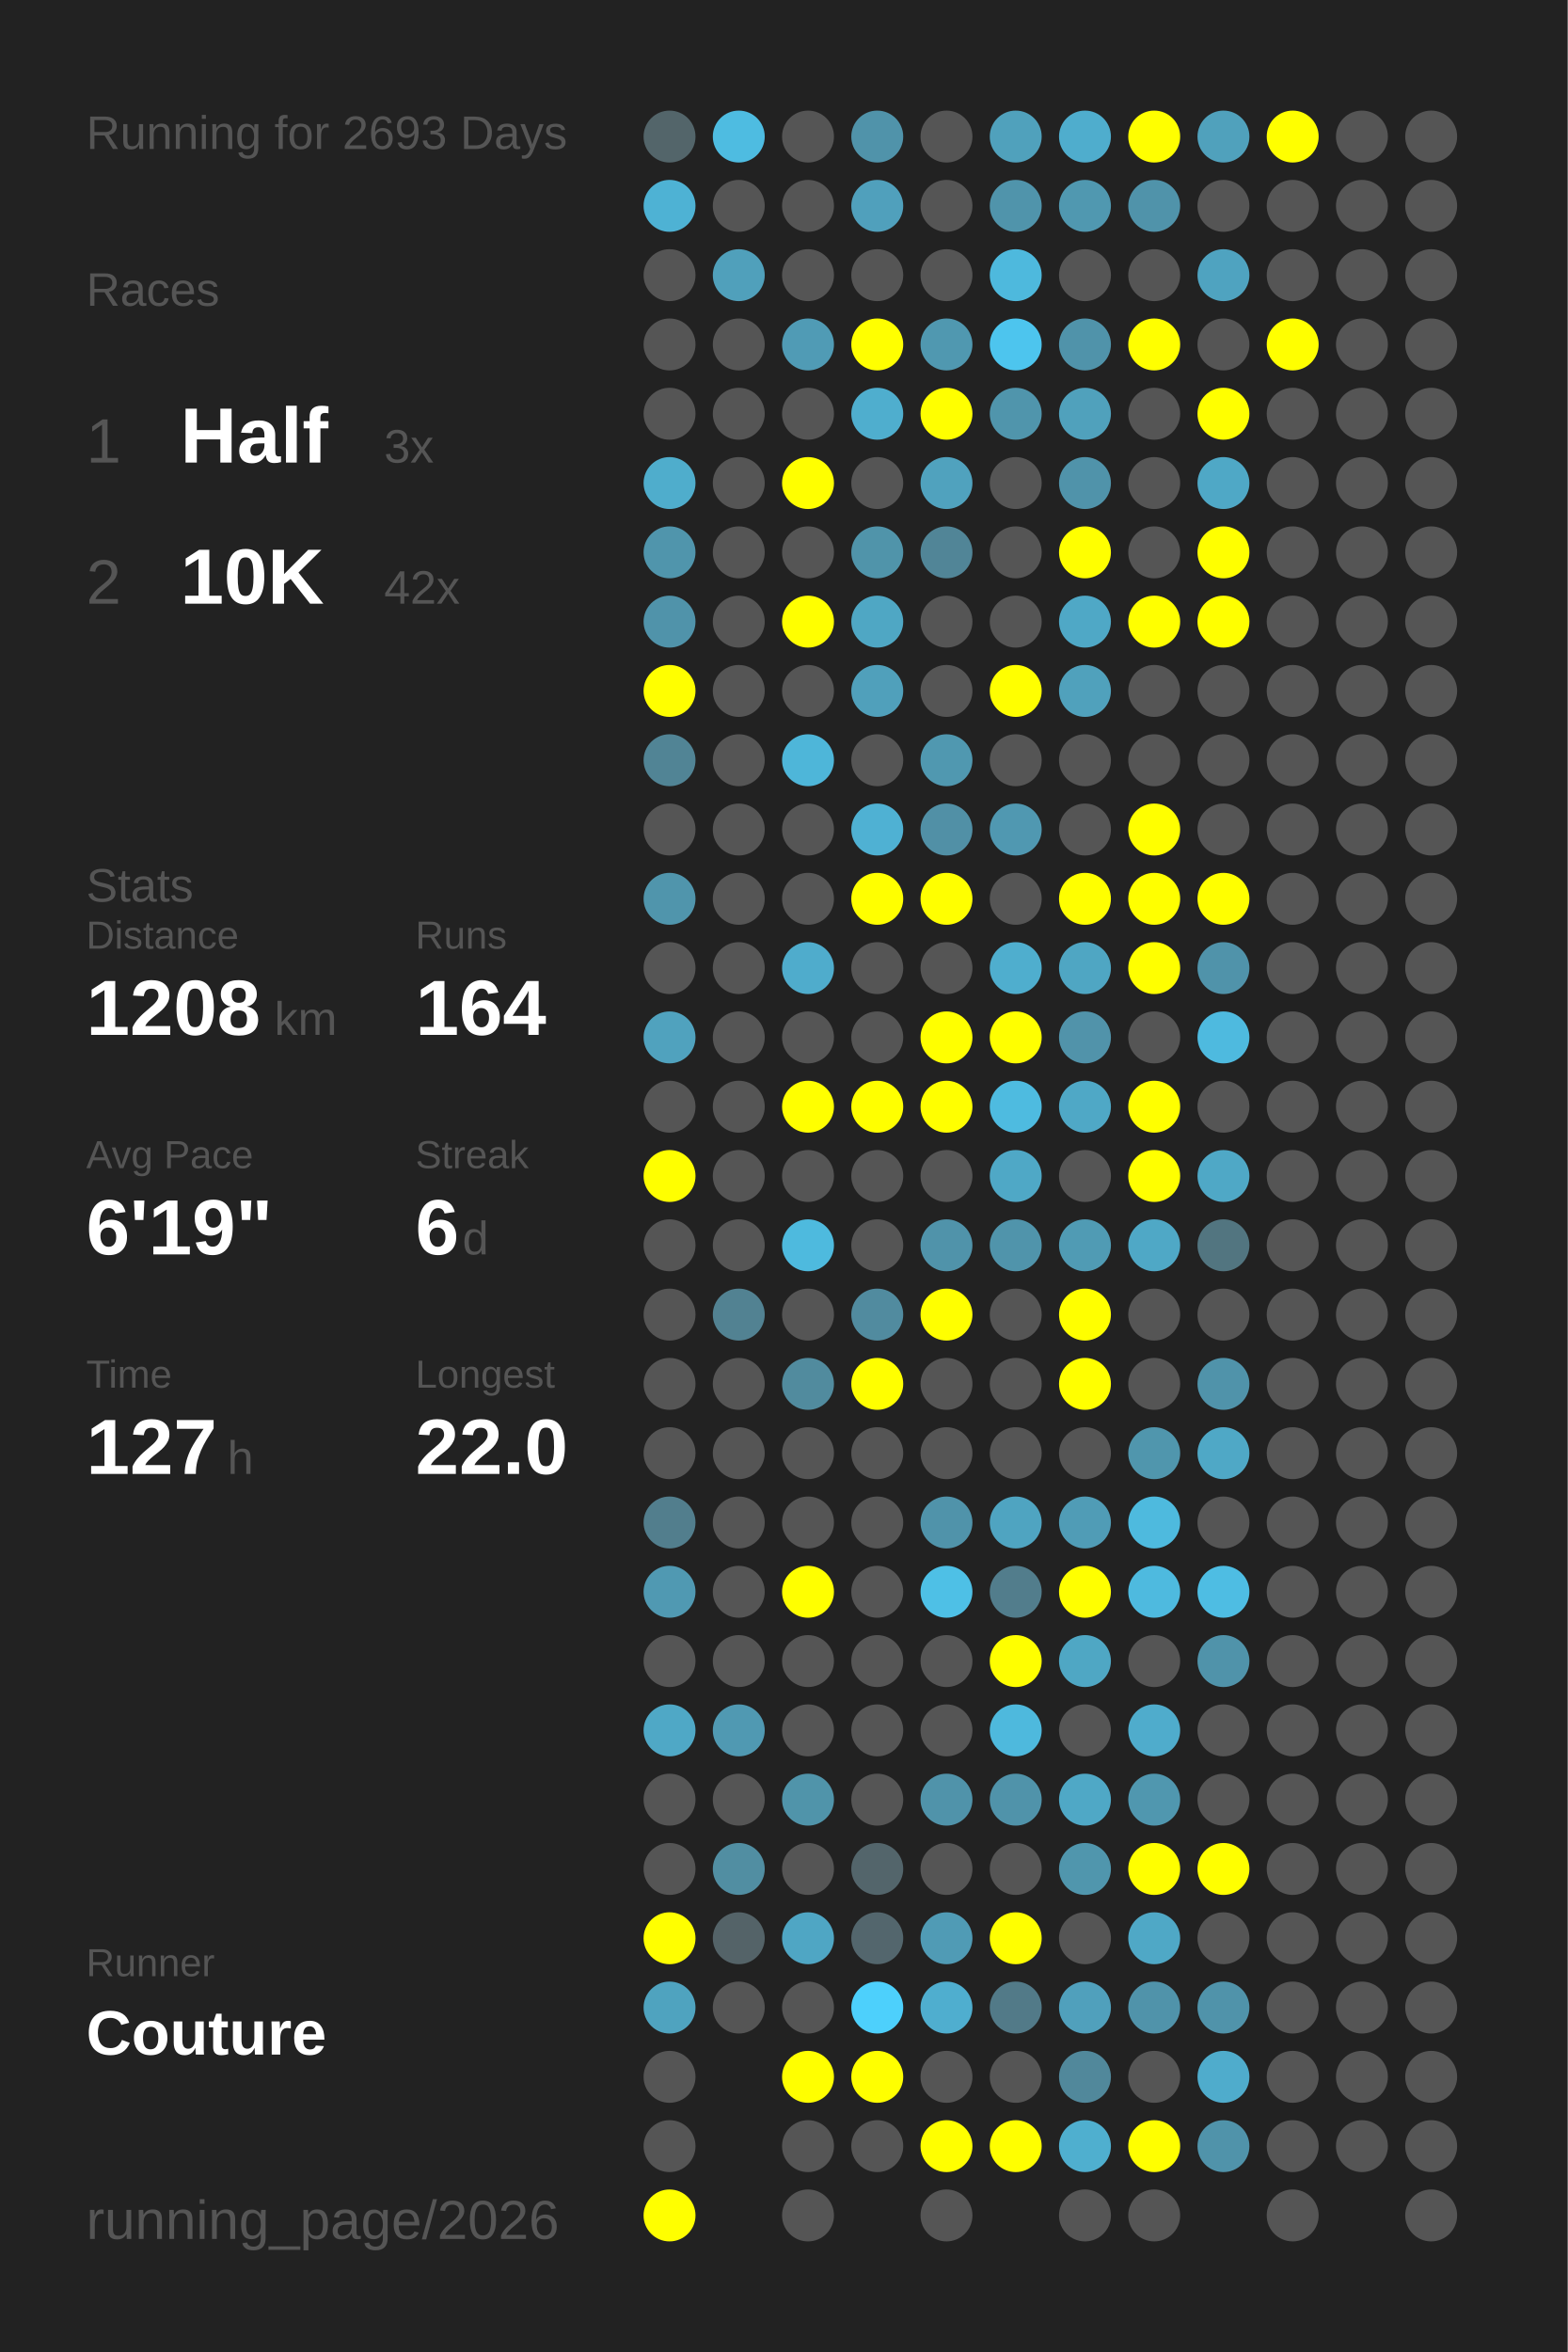
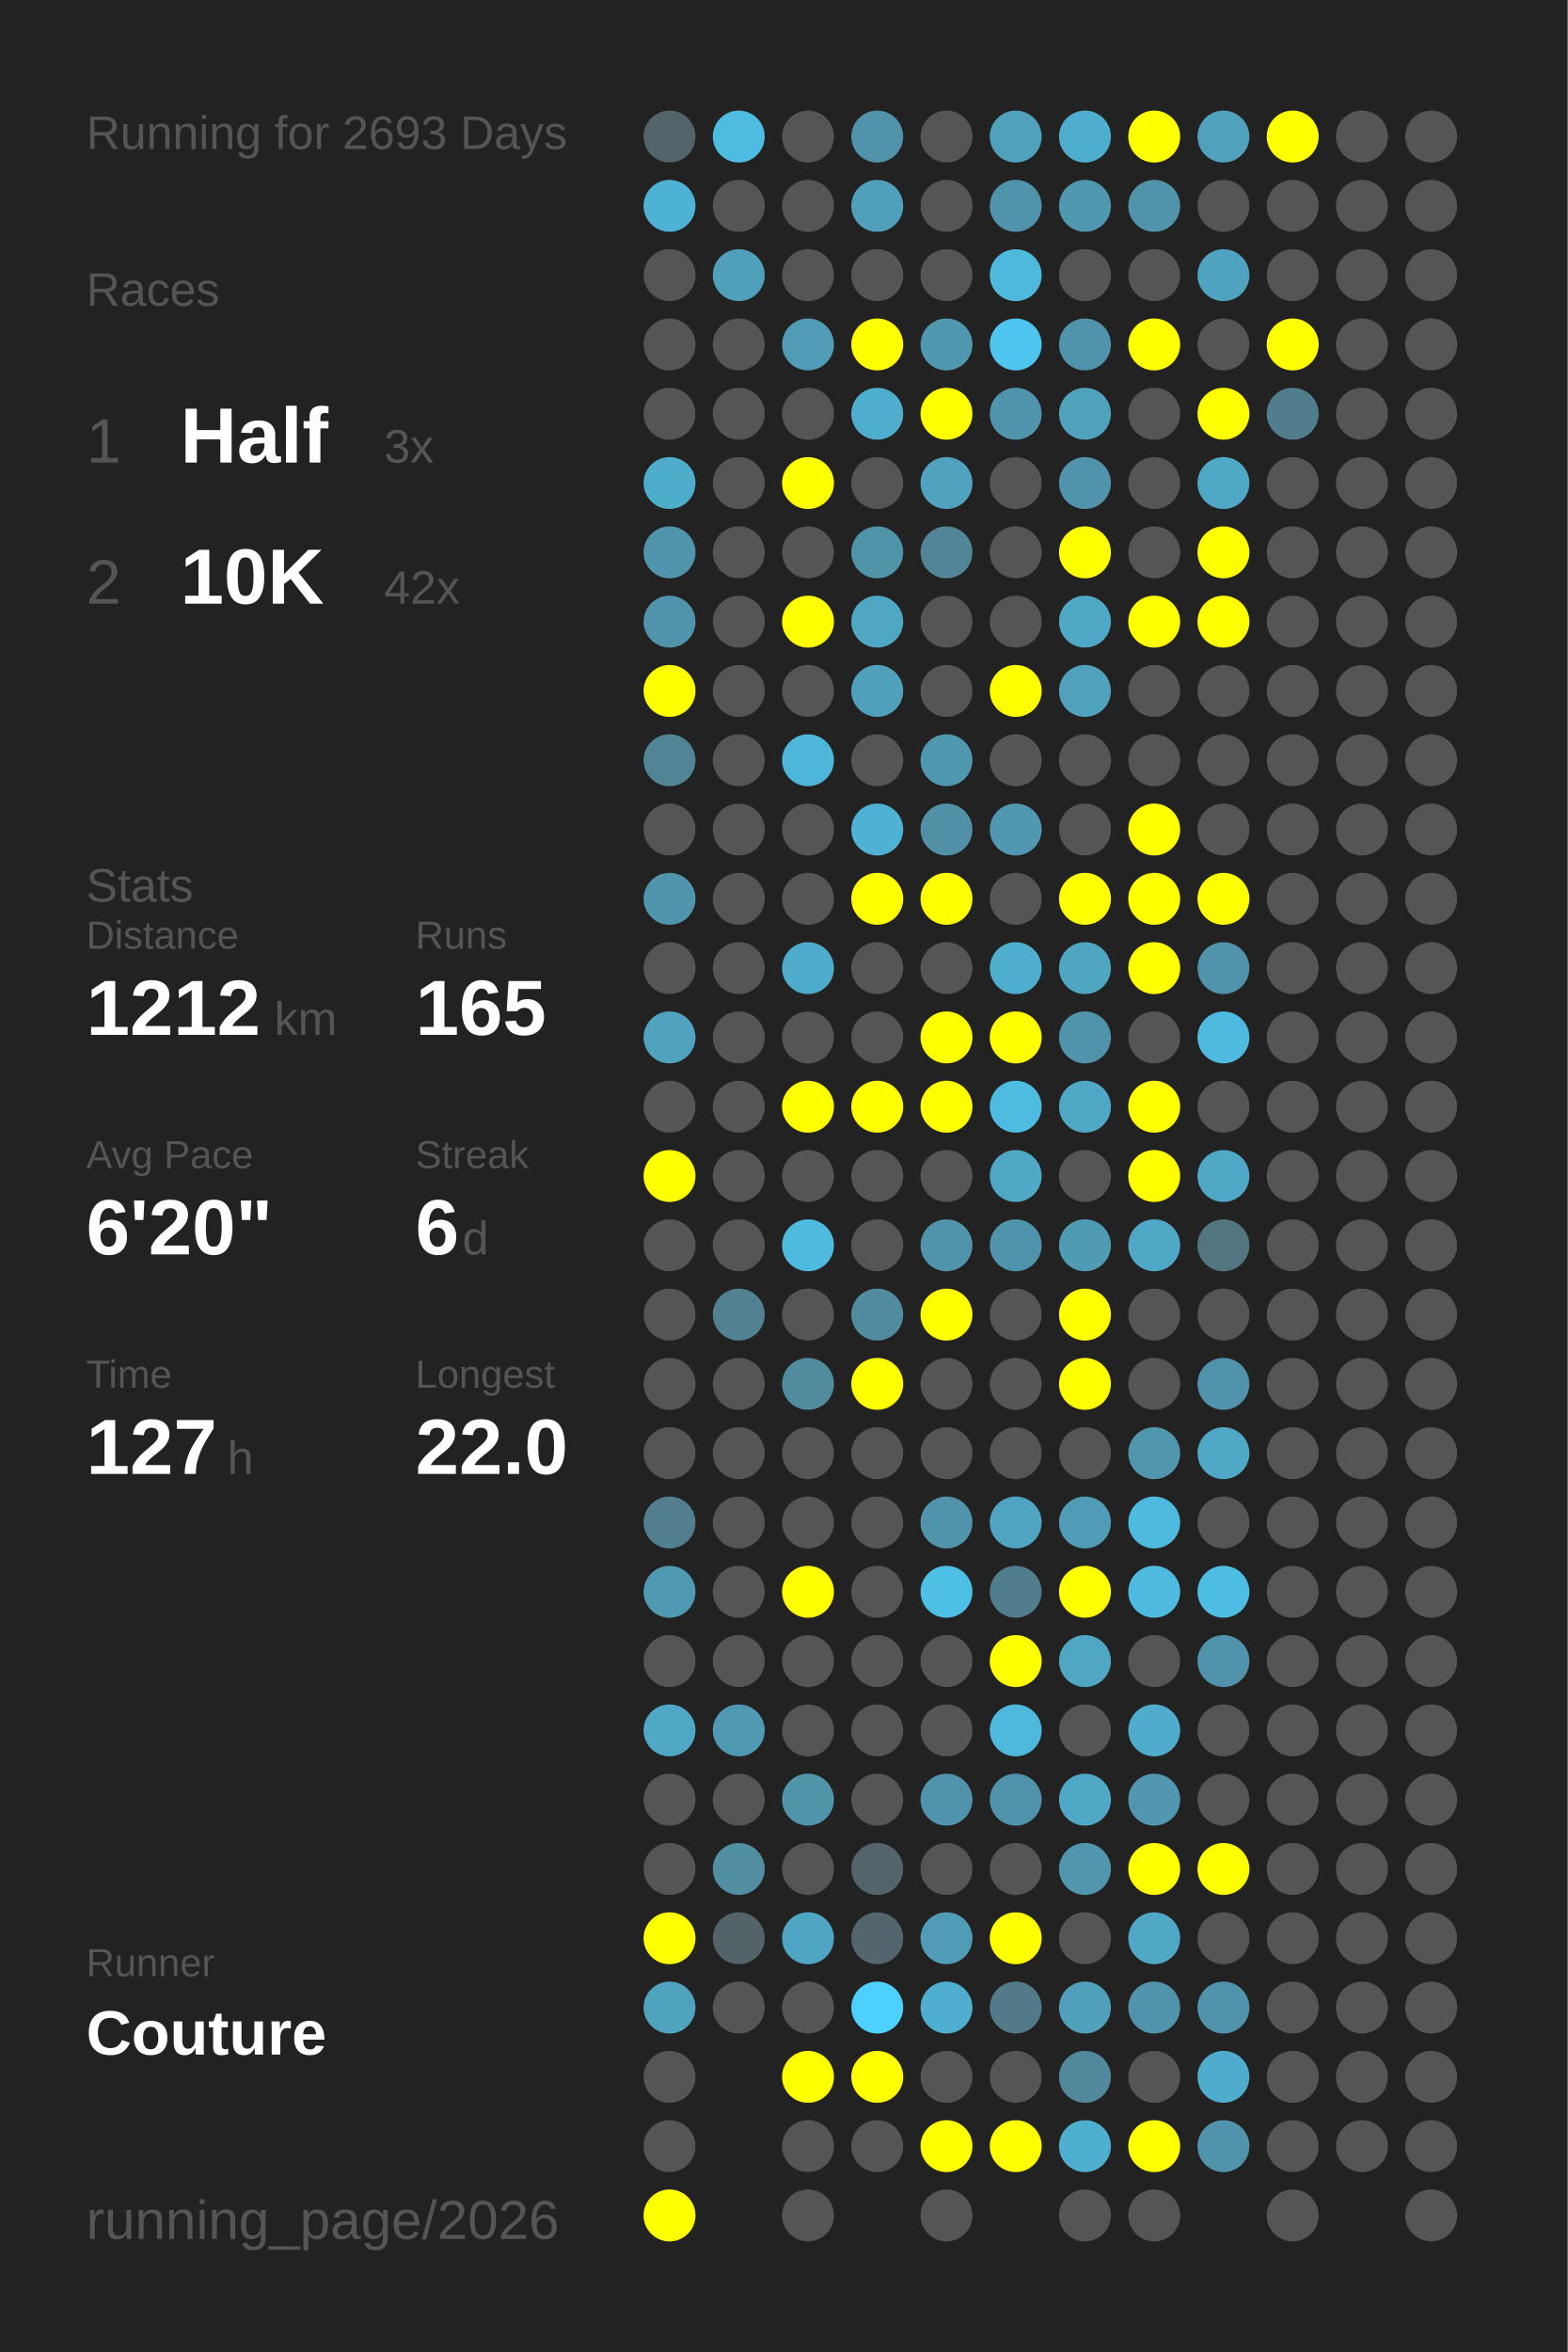
<svg xmlns="http://www.w3.org/2000/svg" baseProfile="full" height="300mm" version="1.1" viewBox="0,0,200,300" width="200mm">
  <defs />
  <rect fill="#222222" height="300" width="200" x="0" y="0" />
  <text fill="#555555" style="font-size:6px; font-family:Arial;" x="11" y="19">Running for 2693 Days</text>
  <text fill="#555555" style="font-size:6px; font-family:Arial;" x="11" y="39">Races</text>
  <text fill="#555555" style="font-size:8px; font-family:Arial;" x="11" y="59">1</text>
  <text fill="#FFFFFF" style="font-size:10px; font-family:Arial; font-weight:bold;" x="23" y="59">Half</text>
  <text fill="#555555" style="font-size:6px; font-family:Arial;" x="49" y="59">3x</text>
  <text fill="#555555" style="font-size:8px; font-family:Arial;" x="11" y="77">2</text>
  <text fill="#FFFFFF" style="font-size:10px; font-family:Arial; font-weight:bold;" x="23" y="77">10K</text>
  <text fill="#555555" style="font-size:6px; font-family:Arial;" x="49" y="77">42x</text>
  <text fill="#555555" style="font-size:6px; font-family:Arial;" x="11" y="115">Stats</text>
  <text fill="#555555" style="font-size:5px; font-family:Arial;" x="11" y="121">Distance</text>
-   <text fill="#FFFFFF" style="font-size:10px; font-family:Arial; font-weight:bold;" x="11" y="132">1208</text>
+   <text fill="#FFFFFF" style="font-size:10px; font-family:Arial; font-weight:bold;" x="11" y="132">1212</text>
  <text fill="#555555" style="font-size:6px; font-family:Arial;" x="35" y="132">km</text>
  <text fill="#555555" style="font-size:5px; font-family:Arial;" x="53" y="121">Runs</text>
-   <text fill="#FFFFFF" style="font-size:10px; font-family:Arial; font-weight:bold;" x="53" y="132">164</text>
+   <text fill="#FFFFFF" style="font-size:10px; font-family:Arial; font-weight:bold;" x="53" y="132">165</text>
  <text fill="#555555" style="font-size:5px; font-family:Arial;" x="11" y="149">Avg Pace</text>
-   <text fill="#FFFFFF" style="font-size:10px; font-family:Arial; font-weight:bold;" x="11" y="160">6'19"</text>
+   <text fill="#FFFFFF" style="font-size:10px; font-family:Arial; font-weight:bold;" x="11" y="160">6'20"</text>
  <text fill="#555555" style="font-size:5px; font-family:Arial;" x="53" y="149">Streak</text>
  <text fill="#FFFFFF" style="font-size:10px; font-family:Arial; font-weight:bold;" x="53" y="160">6</text>
  <text fill="#555555" style="font-size:6px; font-family:Arial;" x="59" y="160">d</text>
  <text fill="#555555" style="font-size:5px; font-family:Arial;" x="11" y="177">Time</text>
  <text fill="#FFFFFF" style="font-size:10px; font-family:Arial; font-weight:bold;" x="11" y="188">127</text>
  <text fill="#555555" style="font-size:6px; font-family:Arial;" x="29" y="188">h</text>
  <text fill="#555555" style="font-size:5px; font-family:Arial;" x="53" y="177">Longest</text>
  <text fill="#FFFFFF" style="font-size:10px; font-family:Arial; font-weight:bold;" x="53" y="188">22.0</text>
  <text fill="#555555" style="font-size:5px; font-family:Arial;" x="11" y="252.065">Runner</text>
  <text fill="#FFFFFF" style="font-size:8px; font-family:Arial; font-weight:bold;" x="11" y="262.065">Couture</text>
  <text fill="#555555" style="font-size:7px; font-family:Arial;" x="11" y="285.581">running_page/2026</text>
  <circle cx="85.417" cy="17.419" fill="#53656a" r="3.312" />
  <circle cx="85.417" cy="26.258" fill="#4eb2d4" r="3.312" />
  <circle cx="85.417" cy="35.097" fill="#555555" r="3.312" />
  <circle cx="85.417" cy="43.935" fill="#555555" r="3.312" />
  <circle cx="85.417" cy="52.774" fill="#555555" r="3.312" />
  <circle cx="85.417" cy="61.613" fill="#4fadcc" r="3.312" />
  <circle cx="85.417" cy="70.452" fill="#5095ac" r="3.312" />
  <circle cx="85.417" cy="79.29" fill="#5093aa" r="3.312" />
  <circle cx="85.417" cy="88.129" fill="#FFFF00" r="3.312" />
  <circle cx="85.417" cy="96.968" fill="#518495" r="3.312" />
  <circle cx="85.417" cy="105.806" fill="#555555" r="3.312" />
  <circle cx="85.417" cy="114.645" fill="#5095ac" r="3.312" />
  <circle cx="85.417" cy="123.484" fill="#555555" r="3.312" />
  <circle cx="85.417" cy="132.323" fill="#50a2be" r="3.312" />
  <circle cx="85.417" cy="141.161" fill="#555555" r="3.312" />
  <circle cx="85.417" cy="150" fill="#FFFF00" r="3.312" />
  <circle cx="85.417" cy="158.839" fill="#555555" r="3.312" />
  <circle cx="85.417" cy="167.677" fill="#555555" r="3.312" />
  <circle cx="85.417" cy="176.516" fill="#555555" r="3.312" />
  <circle cx="85.417" cy="185.355" fill="#555555" r="3.312" />
  <circle cx="85.417" cy="194.194" fill="#527e8d" r="3.312" />
  <circle cx="85.417" cy="203.032" fill="#5099b2" r="3.312" />
  <circle cx="85.417" cy="211.871" fill="#555555" r="3.312" />
  <circle cx="85.417" cy="220.71" fill="#4fa8c6" r="3.312" />
  <circle cx="85.417" cy="229.548" fill="#555555" r="3.312" />
  <circle cx="85.417" cy="238.387" fill="#555555" r="3.312" />
  <circle cx="85.417" cy="247.226" fill="#FFFF00" r="3.312" />
  <circle cx="85.417" cy="256.065" fill="#4fa3bf" r="3.312" />
  <circle cx="85.417" cy="264.903" fill="#555555" r="3.312" />
  <circle cx="85.417" cy="273.742" fill="#555555" r="3.312" />
  <circle cx="85.417" cy="282.581" fill="#FFFF00" r="3.312" />
  <circle cx="94.25" cy="17.419" fill="#4ebce1" r="3.312" />
  <circle cx="94.25" cy="26.258" fill="#555555" r="3.312" />
  <circle cx="94.25" cy="35.097" fill="#50a0bb" r="3.312" />
  <circle cx="94.25" cy="43.935" fill="#555555" r="3.312" />
  <circle cx="94.25" cy="52.774" fill="#555555" r="3.312" />
  <circle cx="94.25" cy="61.613" fill="#555555" r="3.312" />
  <circle cx="94.25" cy="70.452" fill="#555555" r="3.312" />
  <circle cx="94.25" cy="79.29" fill="#555555" r="3.312" />
  <circle cx="94.25" cy="88.129" fill="#555555" r="3.312" />
  <circle cx="94.25" cy="96.968" fill="#555555" r="3.312" />
  <circle cx="94.25" cy="105.806" fill="#555555" r="3.312" />
  <circle cx="94.25" cy="114.645" fill="#555555" r="3.312" />
  <circle cx="94.25" cy="123.484" fill="#555555" r="3.312" />
  <circle cx="94.25" cy="132.323" fill="#555555" r="3.312" />
  <circle cx="94.25" cy="141.161" fill="#555555" r="3.312" />
  <circle cx="94.25" cy="150" fill="#555555" r="3.312" />
  <circle cx="94.25" cy="158.839" fill="#555555" r="3.312" />
  <circle cx="94.25" cy="167.677" fill="#528292" r="3.312" />
  <circle cx="94.25" cy="176.516" fill="#555555" r="3.312" />
  <circle cx="94.25" cy="185.355" fill="#555555" r="3.312" />
  <circle cx="94.25" cy="194.194" fill="#555555" r="3.312" />
  <circle cx="94.25" cy="203.032" fill="#555555" r="3.312" />
  <circle cx="94.25" cy="211.871" fill="#555555" r="3.312" />
  <circle cx="94.25" cy="220.71" fill="#5099b2" r="3.312" />
  <circle cx="94.25" cy="229.548" fill="#555555" r="3.312" />
  <circle cx="94.25" cy="238.387" fill="#518ea2" r="3.312" />
  <circle cx="94.25" cy="247.226" fill="#546368" r="3.312" />
  <circle cx="94.25" cy="256.065" fill="#555555" r="3.312" />
  <circle cx="103.083" cy="17.419" fill="#555555" r="3.312" />
  <circle cx="103.083" cy="26.258" fill="#555555" r="3.312" />
  <circle cx="103.083" cy="35.097" fill="#555555" r="3.312" />
  <circle cx="103.083" cy="43.935" fill="#509bb5" r="3.312" />
  <circle cx="103.083" cy="52.774" fill="#555555" r="3.312" />
  <circle cx="103.083" cy="61.613" fill="#FFFF00" r="3.312" />
  <circle cx="103.083" cy="70.452" fill="#555555" r="3.312" />
  <circle cx="103.083" cy="79.29" fill="#FFFF00" r="3.312" />
  <circle cx="103.083" cy="88.129" fill="#555555" r="3.312" />
  <circle cx="103.083" cy="96.968" fill="#4eb6d9" r="3.312" />
  <circle cx="103.083" cy="105.806" fill="#555555" r="3.312" />
  <circle cx="103.083" cy="114.645" fill="#555555" r="3.312" />
  <circle cx="103.083" cy="123.484" fill="#4faccc" r="3.312" />
  <circle cx="103.083" cy="132.323" fill="#555555" r="3.312" />
  <circle cx="103.083" cy="141.161" fill="#FFFF00" r="3.312" />
  <circle cx="103.083" cy="150" fill="#555555" r="3.312" />
  <circle cx="103.083" cy="158.839" fill="#4ebade" r="3.312" />
  <circle cx="103.083" cy="167.677" fill="#555555" r="3.312" />
  <circle cx="103.083" cy="176.516" fill="#518b9e" r="3.312" />
  <circle cx="103.083" cy="185.355" fill="#555555" r="3.312" />
  <circle cx="103.083" cy="194.194" fill="#555555" r="3.312" />
  <circle cx="103.083" cy="203.032" fill="#FFFF00" r="3.312" />
  <circle cx="103.083" cy="211.871" fill="#555555" r="3.312" />
  <circle cx="103.083" cy="220.71" fill="#555555" r="3.312" />
  <circle cx="103.083" cy="229.548" fill="#5094aa" r="3.312" />
  <circle cx="103.083" cy="238.387" fill="#555555" r="3.312" />
  <circle cx="103.083" cy="247.226" fill="#4fa6c4" r="3.312" />
  <circle cx="103.083" cy="256.065" fill="#555555" r="3.312" />
  <circle cx="103.083" cy="264.903" fill="#FFFF00" r="3.312" />
  <circle cx="103.083" cy="273.742" fill="#555555" r="3.312" />
  <circle cx="103.083" cy="282.581" fill="#555555" r="3.312" />
  <circle cx="111.917" cy="17.419" fill="#5093aa" r="3.312" />
  <circle cx="111.917" cy="26.258" fill="#50a0bc" r="3.312" />
  <circle cx="111.917" cy="35.097" fill="#555555" r="3.312" />
  <circle cx="111.917" cy="43.935" fill="#FFFF00" r="3.312" />
  <circle cx="111.917" cy="52.774" fill="#4faece" r="3.312" />
  <circle cx="111.917" cy="61.613" fill="#555555" r="3.312" />
  <circle cx="111.917" cy="70.452" fill="#5094aa" r="3.312" />
  <circle cx="111.917" cy="79.29" fill="#4fa7c4" r="3.312" />
  <circle cx="111.917" cy="88.129" fill="#50a0bb" r="3.312" />
  <circle cx="111.917" cy="96.968" fill="#555555" r="3.312" />
  <circle cx="111.917" cy="105.806" fill="#4fb1d3" r="3.312" />
  <circle cx="111.917" cy="114.645" fill="#FFFF00" r="3.312" />
  <circle cx="111.917" cy="123.484" fill="#555555" r="3.312" />
  <circle cx="111.917" cy="132.323" fill="#555555" r="3.312" />
  <circle cx="111.917" cy="141.161" fill="#FFFF00" r="3.312" />
  <circle cx="111.917" cy="150" fill="#555555" r="3.312" />
  <circle cx="111.917" cy="158.839" fill="#555555" r="3.312" />
  <circle cx="111.917" cy="167.677" fill="#518b9f" r="3.312" />
  <circle cx="111.917" cy="176.516" fill="#FFFF00" r="3.312" />
  <circle cx="111.917" cy="185.355" fill="#555555" r="3.312" />
  <circle cx="111.917" cy="194.194" fill="#555555" r="3.312" />
  <circle cx="111.917" cy="203.032" fill="#555555" r="3.312" />
  <circle cx="111.917" cy="211.871" fill="#555555" r="3.312" />
  <circle cx="111.917" cy="220.71" fill="#555555" r="3.312" />
  <circle cx="111.917" cy="229.548" fill="#555555" r="3.312" />
  <circle cx="111.917" cy="238.387" fill="#53656b" r="3.312" />
  <circle cx="111.917" cy="247.226" fill="#53666d" r="3.312" />
  <circle cx="111.917" cy="256.065" fill="#4dd0fc" r="3.312" />
  <circle cx="111.917" cy="264.903" fill="#FFFF00" r="3.312" />
  <circle cx="111.917" cy="273.742" fill="#555555" r="3.312" />
  <circle cx="120.75" cy="17.419" fill="#555555" r="3.312" />
  <circle cx="120.75" cy="26.258" fill="#555555" r="3.312" />
  <circle cx="120.75" cy="35.097" fill="#555555" r="3.312" />
  <circle cx="120.75" cy="43.935" fill="#5098b0" r="3.312" />
  <circle cx="120.75" cy="52.774" fill="#FFFF00" r="3.312" />
  <circle cx="120.75" cy="61.613" fill="#50a2be" r="3.312" />
  <circle cx="120.75" cy="70.452" fill="#518597" r="3.312" />
  <circle cx="120.75" cy="79.29" fill="#555555" r="3.312" />
  <circle cx="120.75" cy="88.129" fill="#555555" r="3.312" />
  <circle cx="120.75" cy="96.968" fill="#5098b0" r="3.312" />
  <circle cx="120.75" cy="105.806" fill="#5190a6" r="3.312" />
  <circle cx="120.75" cy="114.645" fill="#FFFF00" r="3.312" />
  <circle cx="120.75" cy="123.484" fill="#555555" r="3.312" />
  <circle cx="120.75" cy="132.323" fill="#FFFF00" r="3.312" />
  <circle cx="120.75" cy="141.161" fill="#FFFF00" r="3.312" />
  <circle cx="120.75" cy="150" fill="#555555" r="3.312" />
  <circle cx="120.75" cy="158.839" fill="#5093aa" r="3.312" />
  <circle cx="120.75" cy="167.677" fill="#FFFF00" r="3.312" />
  <circle cx="120.75" cy="176.516" fill="#555555" r="3.312" />
  <circle cx="120.75" cy="185.355" fill="#555555" r="3.312" />
  <circle cx="120.75" cy="194.194" fill="#5093aa" r="3.312" />
  <circle cx="120.75" cy="203.032" fill="#4ec0e6" r="3.312" />
  <circle cx="120.75" cy="211.871" fill="#555555" r="3.312" />
  <circle cx="120.75" cy="220.71" fill="#555555" r="3.312" />
  <circle cx="120.75" cy="229.548" fill="#5093aa" r="3.312" />
  <circle cx="120.75" cy="238.387" fill="#555555" r="3.312" />
  <circle cx="120.75" cy="247.226" fill="#509bb5" r="3.312" />
  <circle cx="120.75" cy="256.065" fill="#4faecf" r="3.312" />
  <circle cx="120.75" cy="264.903" fill="#555555" r="3.312" />
  <circle cx="120.75" cy="273.742" fill="#FFFF00" r="3.312" />
  <circle cx="120.75" cy="282.581" fill="#555555" r="3.312" />
  <circle cx="129.583" cy="17.419" fill="#50a1bc" r="3.312" />
  <circle cx="129.583" cy="26.258" fill="#5094ab" r="3.312" />
  <circle cx="129.583" cy="35.097" fill="#4eb9dd" r="3.312" />
  <circle cx="129.583" cy="43.935" fill="#4dc5ee" r="3.312" />
  <circle cx="129.583" cy="52.774" fill="#5095ac" r="3.312" />
  <circle cx="129.583" cy="61.613" fill="#555555" r="3.312" />
  <circle cx="129.583" cy="70.452" fill="#555555" r="3.312" />
  <circle cx="129.583" cy="79.29" fill="#555555" r="3.312" />
  <circle cx="129.583" cy="88.129" fill="#FFFF00" r="3.312" />
  <circle cx="129.583" cy="96.968" fill="#555555" r="3.312" />
  <circle cx="129.583" cy="105.806" fill="#5098b1" r="3.312" />
  <circle cx="129.583" cy="114.645" fill="#555555" r="3.312" />
  <circle cx="129.583" cy="123.484" fill="#4faece" r="3.312" />
  <circle cx="129.583" cy="132.323" fill="#FFFF00" r="3.312" />
  <circle cx="129.583" cy="141.161" fill="#4ebbe0" r="3.312" />
  <circle cx="129.583" cy="150" fill="#4fa8c6" r="3.312" />
  <circle cx="129.583" cy="158.839" fill="#5094ab" r="3.312" />
  <circle cx="129.583" cy="167.677" fill="#555555" r="3.312" />
  <circle cx="129.583" cy="176.516" fill="#555555" r="3.312" />
  <circle cx="129.583" cy="185.355" fill="#555555" r="3.312" />
  <circle cx="129.583" cy="194.194" fill="#4fa4c1" r="3.312" />
  <circle cx="129.583" cy="203.032" fill="#527d8c" r="3.312" />
  <circle cx="129.583" cy="211.871" fill="#FFFF00" r="3.312" />
  <circle cx="129.583" cy="220.71" fill="#4eb9dd" r="3.312" />
  <circle cx="129.583" cy="229.548" fill="#5093aa" r="3.312" />
  <circle cx="129.583" cy="238.387" fill="#555555" r="3.312" />
  <circle cx="129.583" cy="247.226" fill="#FFFF00" r="3.312" />
  <circle cx="129.583" cy="256.065" fill="#527a88" r="3.312" />
  <circle cx="129.583" cy="264.903" fill="#555555" r="3.312" />
  <circle cx="129.583" cy="273.742" fill="#FFFF00" r="3.312" />
  <circle cx="138.417" cy="17.419" fill="#4fadcd" r="3.312" />
  <circle cx="138.417" cy="26.258" fill="#5098b0" r="3.312" />
  <circle cx="138.417" cy="35.097" fill="#555555" r="3.312" />
  <circle cx="138.417" cy="43.935" fill="#5093aa" r="3.312" />
  <circle cx="138.417" cy="52.774" fill="#50a1bc" r="3.312" />
  <circle cx="138.417" cy="61.613" fill="#5093aa" r="3.312" />
  <circle cx="138.417" cy="70.452" fill="#FFFF00" r="3.312" />
  <circle cx="138.417" cy="79.29" fill="#4fa8c6" r="3.312" />
  <circle cx="138.417" cy="88.129" fill="#50a1bc" r="3.312" />
  <circle cx="138.417" cy="96.968" fill="#555555" r="3.312" />
  <circle cx="138.417" cy="105.806" fill="#555555" r="3.312" />
  <circle cx="138.417" cy="114.645" fill="#FFFF00" r="3.312" />
  <circle cx="138.417" cy="123.484" fill="#4fa6c3" r="3.312" />
  <circle cx="138.417" cy="132.323" fill="#5193aa" r="3.312" />
  <circle cx="138.417" cy="141.161" fill="#4fa8c6" r="3.312" />
  <circle cx="138.417" cy="150" fill="#555555" r="3.312" />
  <circle cx="138.417" cy="158.839" fill="#509bb4" r="3.312" />
  <circle cx="138.417" cy="167.677" fill="#FFFF00" r="3.312" />
  <circle cx="138.417" cy="176.516" fill="#FFFF00" r="3.312" />
  <circle cx="138.417" cy="185.355" fill="#555555" r="3.312" />
  <circle cx="138.417" cy="194.194" fill="#509cb6" r="3.312" />
  <circle cx="138.417" cy="203.032" fill="#FFFF00" r="3.312" />
  <circle cx="138.417" cy="211.871" fill="#4fa7c4" r="3.312" />
  <circle cx="138.417" cy="220.71" fill="#555555" r="3.312" />
  <circle cx="138.417" cy="229.548" fill="#4fa8c6" r="3.312" />
  <circle cx="138.417" cy="238.387" fill="#5096ad" r="3.312" />
  <circle cx="138.417" cy="247.226" fill="#555555" r="3.312" />
  <circle cx="138.417" cy="256.065" fill="#50a0bc" r="3.312" />
  <circle cx="138.417" cy="264.903" fill="#51889b" r="3.312" />
  <circle cx="138.417" cy="273.742" fill="#4fafcf" r="3.312" />
  <circle cx="138.417" cy="282.581" fill="#555555" r="3.312" />
  <circle cx="147.25" cy="17.419" fill="#FFFF00" r="3.312" />
  <circle cx="147.25" cy="26.258" fill="#5093aa" r="3.312" />
  <circle cx="147.25" cy="35.097" fill="#555555" r="3.312" />
  <circle cx="147.25" cy="43.935" fill="#FFFF00" r="3.312" />
  <circle cx="147.25" cy="52.774" fill="#555555" r="3.312" />
  <circle cx="147.25" cy="61.613" fill="#555555" r="3.312" />
  <circle cx="147.25" cy="70.452" fill="#555555" r="3.312" />
  <circle cx="147.25" cy="79.29" fill="#FFFF00" r="3.312" />
  <circle cx="147.25" cy="88.129" fill="#555555" r="3.312" />
  <circle cx="147.25" cy="96.968" fill="#555555" r="3.312" />
  <circle cx="147.25" cy="105.806" fill="#FFFF00" r="3.312" />
  <circle cx="147.25" cy="114.645" fill="#FFFF00" r="3.312" />
  <circle cx="147.25" cy="123.484" fill="#FFFF00" r="3.312" />
  <circle cx="147.25" cy="132.323" fill="#555555" r="3.312" />
  <circle cx="147.25" cy="141.161" fill="#FFFF00" r="3.312" />
  <circle cx="147.25" cy="150" fill="#FFFF00" r="3.312" />
  <circle cx="147.25" cy="158.839" fill="#4fa8c6" r="3.312" />
  <circle cx="147.25" cy="167.677" fill="#555555" r="3.312" />
  <circle cx="147.25" cy="176.516" fill="#555555" r="3.312" />
  <circle cx="147.25" cy="185.355" fill="#5096ad" r="3.312" />
  <circle cx="147.25" cy="194.194" fill="#4ebade" r="3.312" />
  <circle cx="147.25" cy="203.032" fill="#4ebadf" r="3.312" />
  <circle cx="147.25" cy="211.871" fill="#555555" r="3.312" />
  <circle cx="147.25" cy="220.71" fill="#4faccc" r="3.312" />
  <circle cx="147.25" cy="229.548" fill="#5097af" r="3.312" />
  <circle cx="147.25" cy="238.387" fill="#FFFF00" r="3.312" />
  <circle cx="147.25" cy="247.226" fill="#4fa8c6" r="3.312" />
  <circle cx="147.25" cy="256.065" fill="#5093aa" r="3.312" />
  <circle cx="147.25" cy="264.903" fill="#555555" r="3.312" />
  <circle cx="147.25" cy="273.742" fill="#FFFF00" r="3.312" />
  <circle cx="147.25" cy="282.581" fill="#555555" r="3.312" />
  <circle cx="156.083" cy="17.419" fill="#50a1bc" r="3.312" />
  <circle cx="156.083" cy="26.258" fill="#555555" r="3.312" />
  <circle cx="156.083" cy="35.097" fill="#4fa3c0" r="3.312" />
  <circle cx="156.083" cy="43.935" fill="#555555" r="3.312" />
  <circle cx="156.083" cy="52.774" fill="#FFFF00" r="3.312" />
  <circle cx="156.083" cy="61.613" fill="#4fa8c6" r="3.312" />
  <circle cx="156.083" cy="70.452" fill="#FFFF00" r="3.312" />
  <circle cx="156.083" cy="79.29" fill="#FFFF00" r="3.312" />
  <circle cx="156.083" cy="88.129" fill="#555555" r="3.312" />
  <circle cx="156.083" cy="96.968" fill="#555555" r="3.312" />
  <circle cx="156.083" cy="105.806" fill="#555555" r="3.312" />
  <circle cx="156.083" cy="114.645" fill="#FFFF00" r="3.312" />
  <circle cx="156.083" cy="123.484" fill="#5093aa" r="3.312" />
  <circle cx="156.083" cy="132.323" fill="#4ebadf" r="3.312" />
  <circle cx="156.083" cy="141.161" fill="#555555" r="3.312" />
  <circle cx="156.083" cy="150" fill="#4fa8c6" r="3.312" />
  <circle cx="156.083" cy="158.839" fill="#527580" r="3.312" />
  <circle cx="156.083" cy="167.677" fill="#555555" r="3.312" />
  <circle cx="156.083" cy="176.516" fill="#5093aa" r="3.312" />
  <circle cx="156.083" cy="185.355" fill="#4fa8c6" r="3.312" />
  <circle cx="156.083" cy="194.194" fill="#555555" r="3.312" />
  <circle cx="156.083" cy="203.032" fill="#4ebde3" r="3.312" />
  <circle cx="156.083" cy="211.871" fill="#5093aa" r="3.312" />
  <circle cx="156.083" cy="220.71" fill="#555555" r="3.312" />
  <circle cx="156.083" cy="229.548" fill="#555555" r="3.312" />
  <circle cx="156.083" cy="238.387" fill="#FFFF00" r="3.312" />
  <circle cx="156.083" cy="247.226" fill="#555555" r="3.312" />
  <circle cx="156.083" cy="256.065" fill="#5093aa" r="3.312" />
  <circle cx="156.083" cy="264.903" fill="#4faccc" r="3.312" />
  <circle cx="156.083" cy="273.742" fill="#5093aa" r="3.312" />
  <circle cx="164.917" cy="17.419" fill="#FFFF00" r="3.312" />
  <circle cx="164.917" cy="26.258" fill="#555555" r="3.312" />
  <circle cx="164.917" cy="35.097" fill="#555555" r="3.312" />
  <circle cx="164.917" cy="43.935" fill="#FFFF00" r="3.312" />
-   <circle cx="164.917" cy="52.774" fill="#555555" r="3.312" />
+   <circle cx="164.917" cy="52.774" fill="#527d8c" r="3.312" />
  <circle cx="164.917" cy="61.613" fill="#555555" r="3.312" />
  <circle cx="164.917" cy="70.452" fill="#555555" r="3.312" />
  <circle cx="164.917" cy="79.29" fill="#555555" r="3.312" />
  <circle cx="164.917" cy="88.129" fill="#555555" r="3.312" />
  <circle cx="164.917" cy="96.968" fill="#555555" r="3.312" />
  <circle cx="164.917" cy="105.806" fill="#555555" r="3.312" />
  <circle cx="164.917" cy="114.645" fill="#555555" r="3.312" />
  <circle cx="164.917" cy="123.484" fill="#555555" r="3.312" />
  <circle cx="164.917" cy="132.323" fill="#555555" r="3.312" />
  <circle cx="164.917" cy="141.161" fill="#555555" r="3.312" />
  <circle cx="164.917" cy="150" fill="#555555" r="3.312" />
  <circle cx="164.917" cy="158.839" fill="#555555" r="3.312" />
  <circle cx="164.917" cy="167.677" fill="#555555" r="3.312" />
  <circle cx="164.917" cy="176.516" fill="#555555" r="3.312" />
  <circle cx="164.917" cy="185.355" fill="#555555" r="3.312" />
  <circle cx="164.917" cy="194.194" fill="#555555" r="3.312" />
  <circle cx="164.917" cy="203.032" fill="#555555" r="3.312" />
  <circle cx="164.917" cy="211.871" fill="#555555" r="3.312" />
  <circle cx="164.917" cy="220.71" fill="#555555" r="3.312" />
  <circle cx="164.917" cy="229.548" fill="#555555" r="3.312" />
  <circle cx="164.917" cy="238.387" fill="#555555" r="3.312" />
  <circle cx="164.917" cy="247.226" fill="#555555" r="3.312" />
  <circle cx="164.917" cy="256.065" fill="#555555" r="3.312" />
  <circle cx="164.917" cy="264.903" fill="#555555" r="3.312" />
  <circle cx="164.917" cy="273.742" fill="#555555" r="3.312" />
  <circle cx="164.917" cy="282.581" fill="#555555" r="3.312" />
  <circle cx="173.75" cy="17.419" fill="#555555" r="3.312" />
  <circle cx="173.75" cy="26.258" fill="#555555" r="3.312" />
  <circle cx="173.75" cy="35.097" fill="#555555" r="3.312" />
  <circle cx="173.75" cy="43.935" fill="#555555" r="3.312" />
  <circle cx="173.75" cy="52.774" fill="#555555" r="3.312" />
  <circle cx="173.75" cy="61.613" fill="#555555" r="3.312" />
  <circle cx="173.75" cy="70.452" fill="#555555" r="3.312" />
  <circle cx="173.75" cy="79.29" fill="#555555" r="3.312" />
  <circle cx="173.75" cy="88.129" fill="#555555" r="3.312" />
  <circle cx="173.75" cy="96.968" fill="#555555" r="3.312" />
  <circle cx="173.75" cy="105.806" fill="#555555" r="3.312" />
  <circle cx="173.75" cy="114.645" fill="#555555" r="3.312" />
  <circle cx="173.75" cy="123.484" fill="#555555" r="3.312" />
  <circle cx="173.75" cy="132.323" fill="#555555" r="3.312" />
  <circle cx="173.75" cy="141.161" fill="#555555" r="3.312" />
  <circle cx="173.75" cy="150" fill="#555555" r="3.312" />
  <circle cx="173.75" cy="158.839" fill="#555555" r="3.312" />
  <circle cx="173.75" cy="167.677" fill="#555555" r="3.312" />
  <circle cx="173.75" cy="176.516" fill="#555555" r="3.312" />
  <circle cx="173.75" cy="185.355" fill="#555555" r="3.312" />
  <circle cx="173.75" cy="194.194" fill="#555555" r="3.312" />
  <circle cx="173.75" cy="203.032" fill="#555555" r="3.312" />
  <circle cx="173.75" cy="211.871" fill="#555555" r="3.312" />
  <circle cx="173.75" cy="220.71" fill="#555555" r="3.312" />
  <circle cx="173.75" cy="229.548" fill="#555555" r="3.312" />
  <circle cx="173.75" cy="238.387" fill="#555555" r="3.312" />
  <circle cx="173.75" cy="247.226" fill="#555555" r="3.312" />
  <circle cx="173.75" cy="256.065" fill="#555555" r="3.312" />
  <circle cx="173.75" cy="264.903" fill="#555555" r="3.312" />
  <circle cx="173.75" cy="273.742" fill="#555555" r="3.312" />
  <circle cx="182.583" cy="17.419" fill="#555555" r="3.312" />
  <circle cx="182.583" cy="26.258" fill="#555555" r="3.312" />
  <circle cx="182.583" cy="35.097" fill="#555555" r="3.312" />
  <circle cx="182.583" cy="43.935" fill="#555555" r="3.312" />
  <circle cx="182.583" cy="52.774" fill="#555555" r="3.312" />
  <circle cx="182.583" cy="61.613" fill="#555555" r="3.312" />
  <circle cx="182.583" cy="70.452" fill="#555555" r="3.312" />
  <circle cx="182.583" cy="79.29" fill="#555555" r="3.312" />
  <circle cx="182.583" cy="88.129" fill="#555555" r="3.312" />
  <circle cx="182.583" cy="96.968" fill="#555555" r="3.312" />
  <circle cx="182.583" cy="105.806" fill="#555555" r="3.312" />
  <circle cx="182.583" cy="114.645" fill="#555555" r="3.312" />
  <circle cx="182.583" cy="123.484" fill="#555555" r="3.312" />
  <circle cx="182.583" cy="132.323" fill="#555555" r="3.312" />
  <circle cx="182.583" cy="141.161" fill="#555555" r="3.312" />
  <circle cx="182.583" cy="150" fill="#555555" r="3.312" />
  <circle cx="182.583" cy="158.839" fill="#555555" r="3.312" />
  <circle cx="182.583" cy="167.677" fill="#555555" r="3.312" />
  <circle cx="182.583" cy="176.516" fill="#555555" r="3.312" />
  <circle cx="182.583" cy="185.355" fill="#555555" r="3.312" />
  <circle cx="182.583" cy="194.194" fill="#555555" r="3.312" />
  <circle cx="182.583" cy="203.032" fill="#555555" r="3.312" />
  <circle cx="182.583" cy="211.871" fill="#555555" r="3.312" />
  <circle cx="182.583" cy="220.71" fill="#555555" r="3.312" />
  <circle cx="182.583" cy="229.548" fill="#555555" r="3.312" />
  <circle cx="182.583" cy="238.387" fill="#555555" r="3.312" />
  <circle cx="182.583" cy="247.226" fill="#555555" r="3.312" />
  <circle cx="182.583" cy="256.065" fill="#555555" r="3.312" />
  <circle cx="182.583" cy="264.903" fill="#555555" r="3.312" />
  <circle cx="182.583" cy="273.742" fill="#555555" r="3.312" />
  <circle cx="182.583" cy="282.581" fill="#555555" r="3.312" />
</svg>
